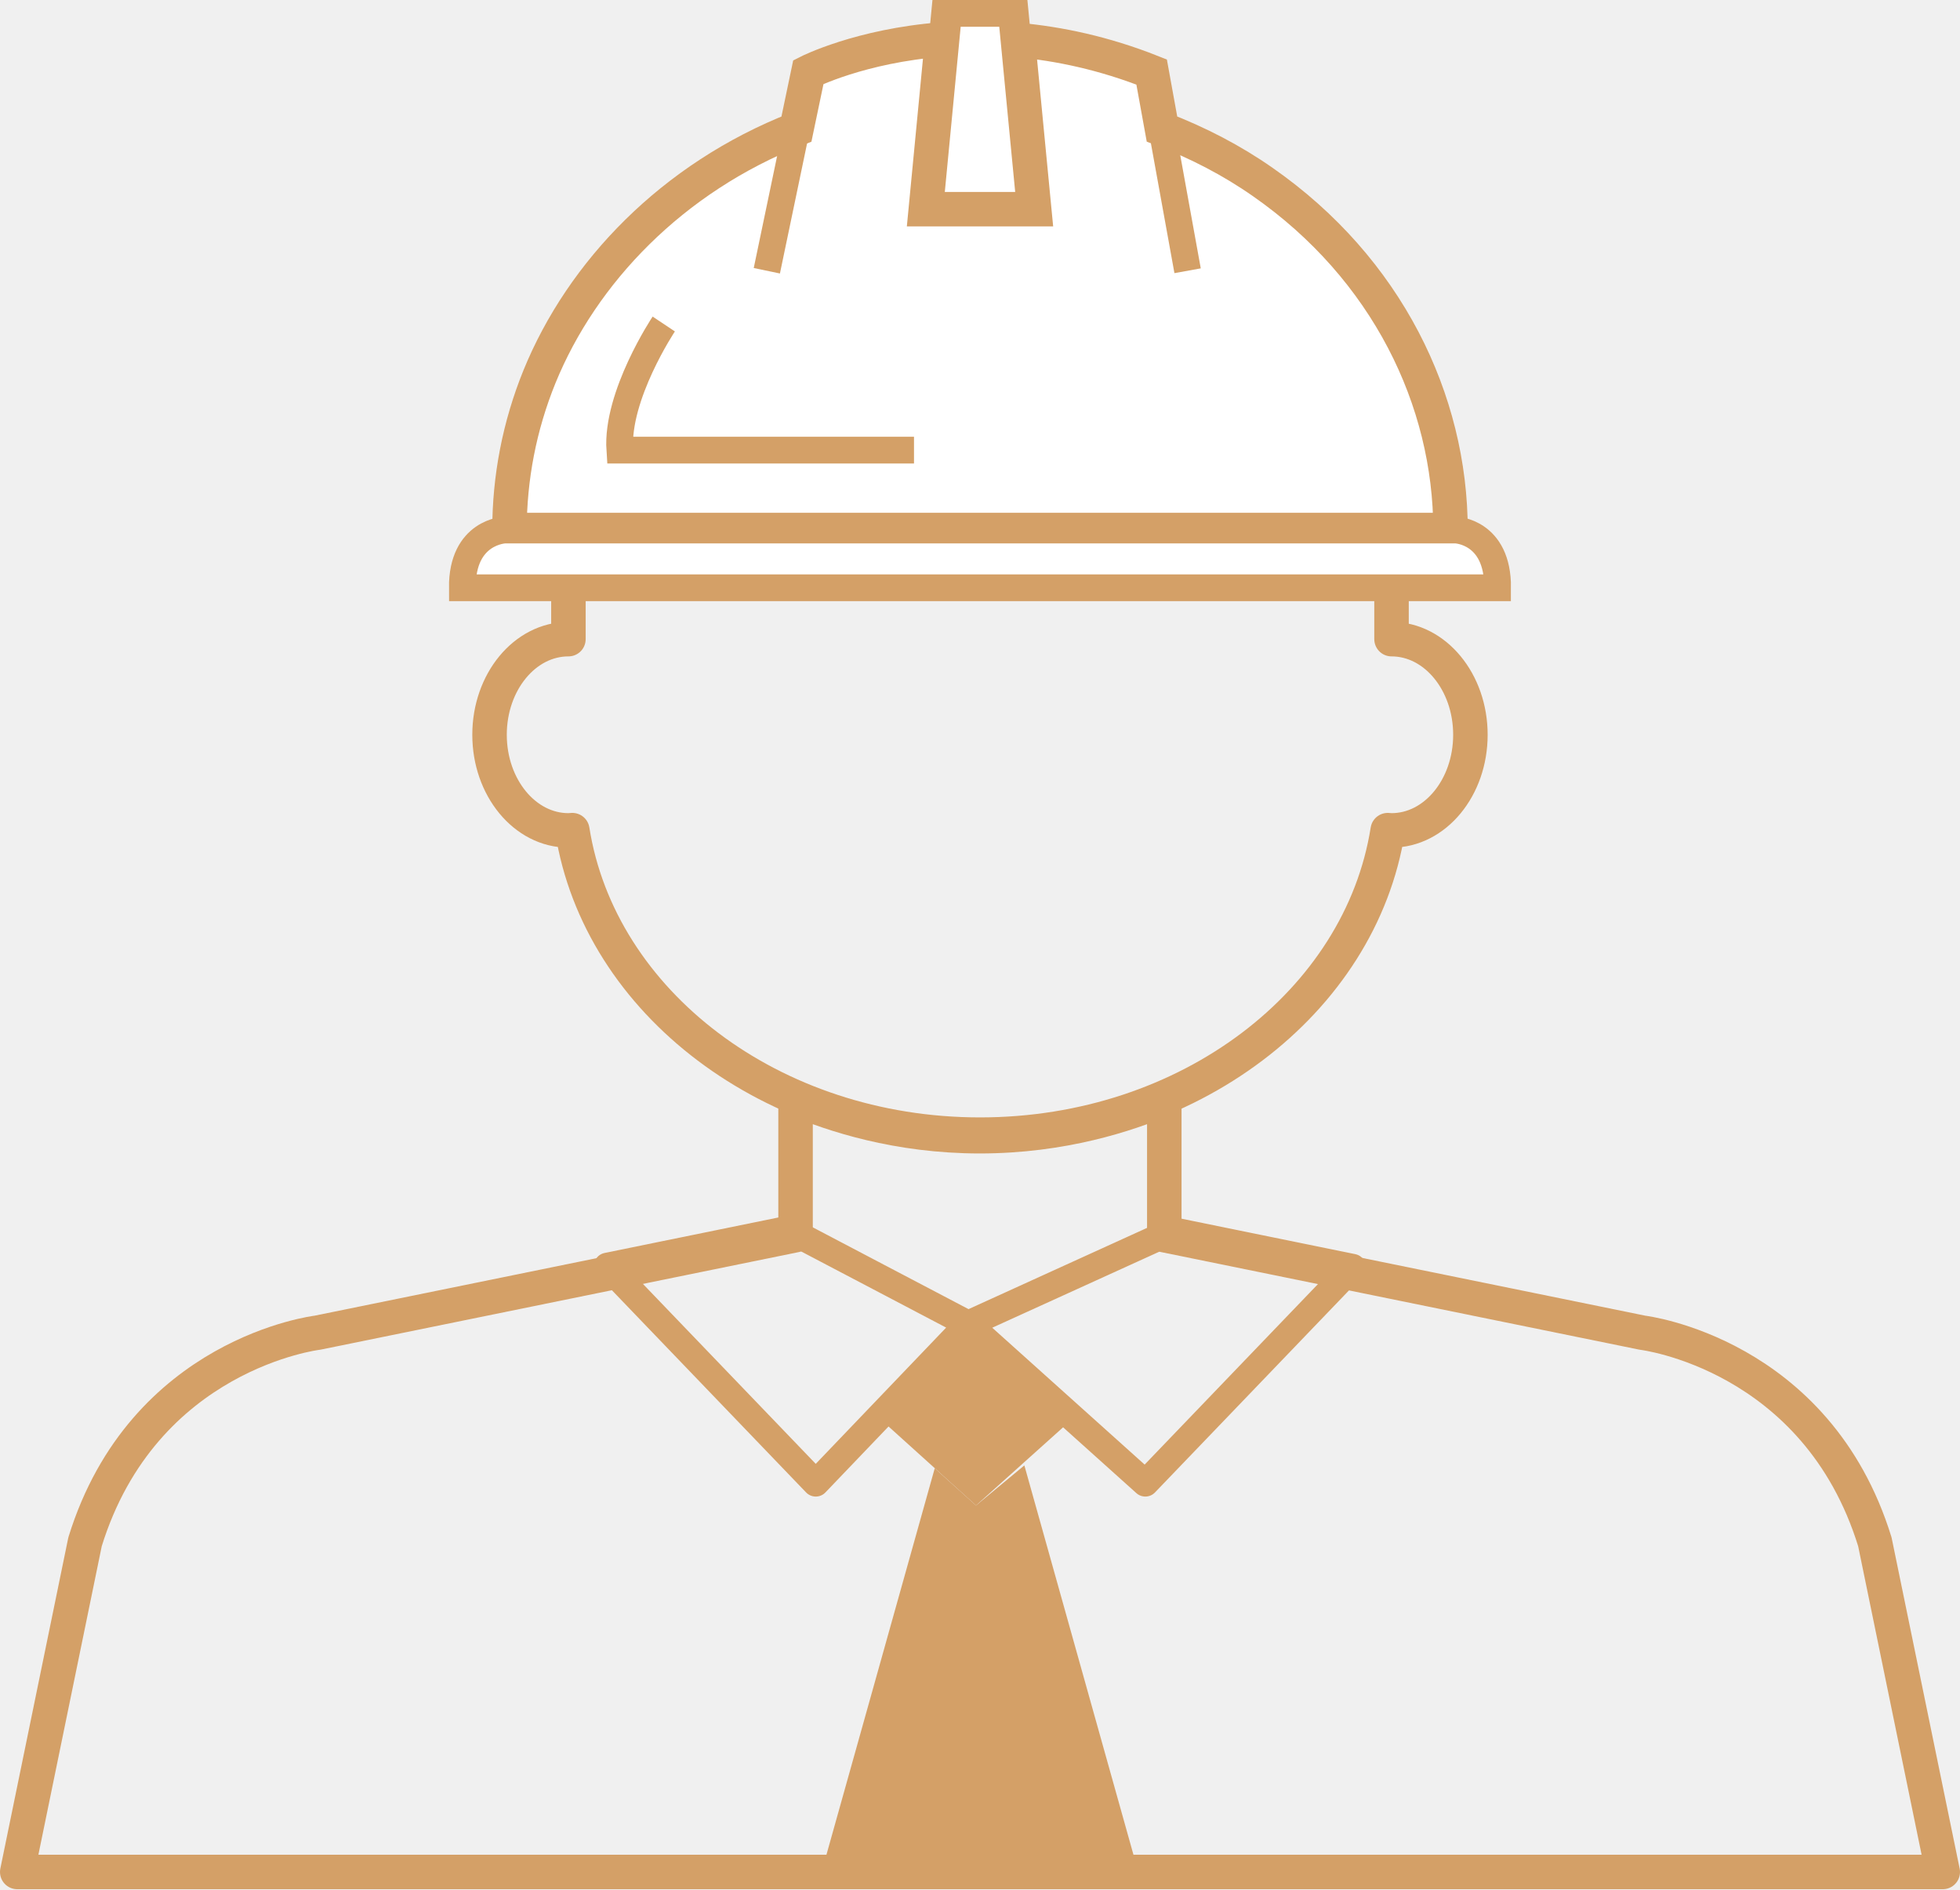
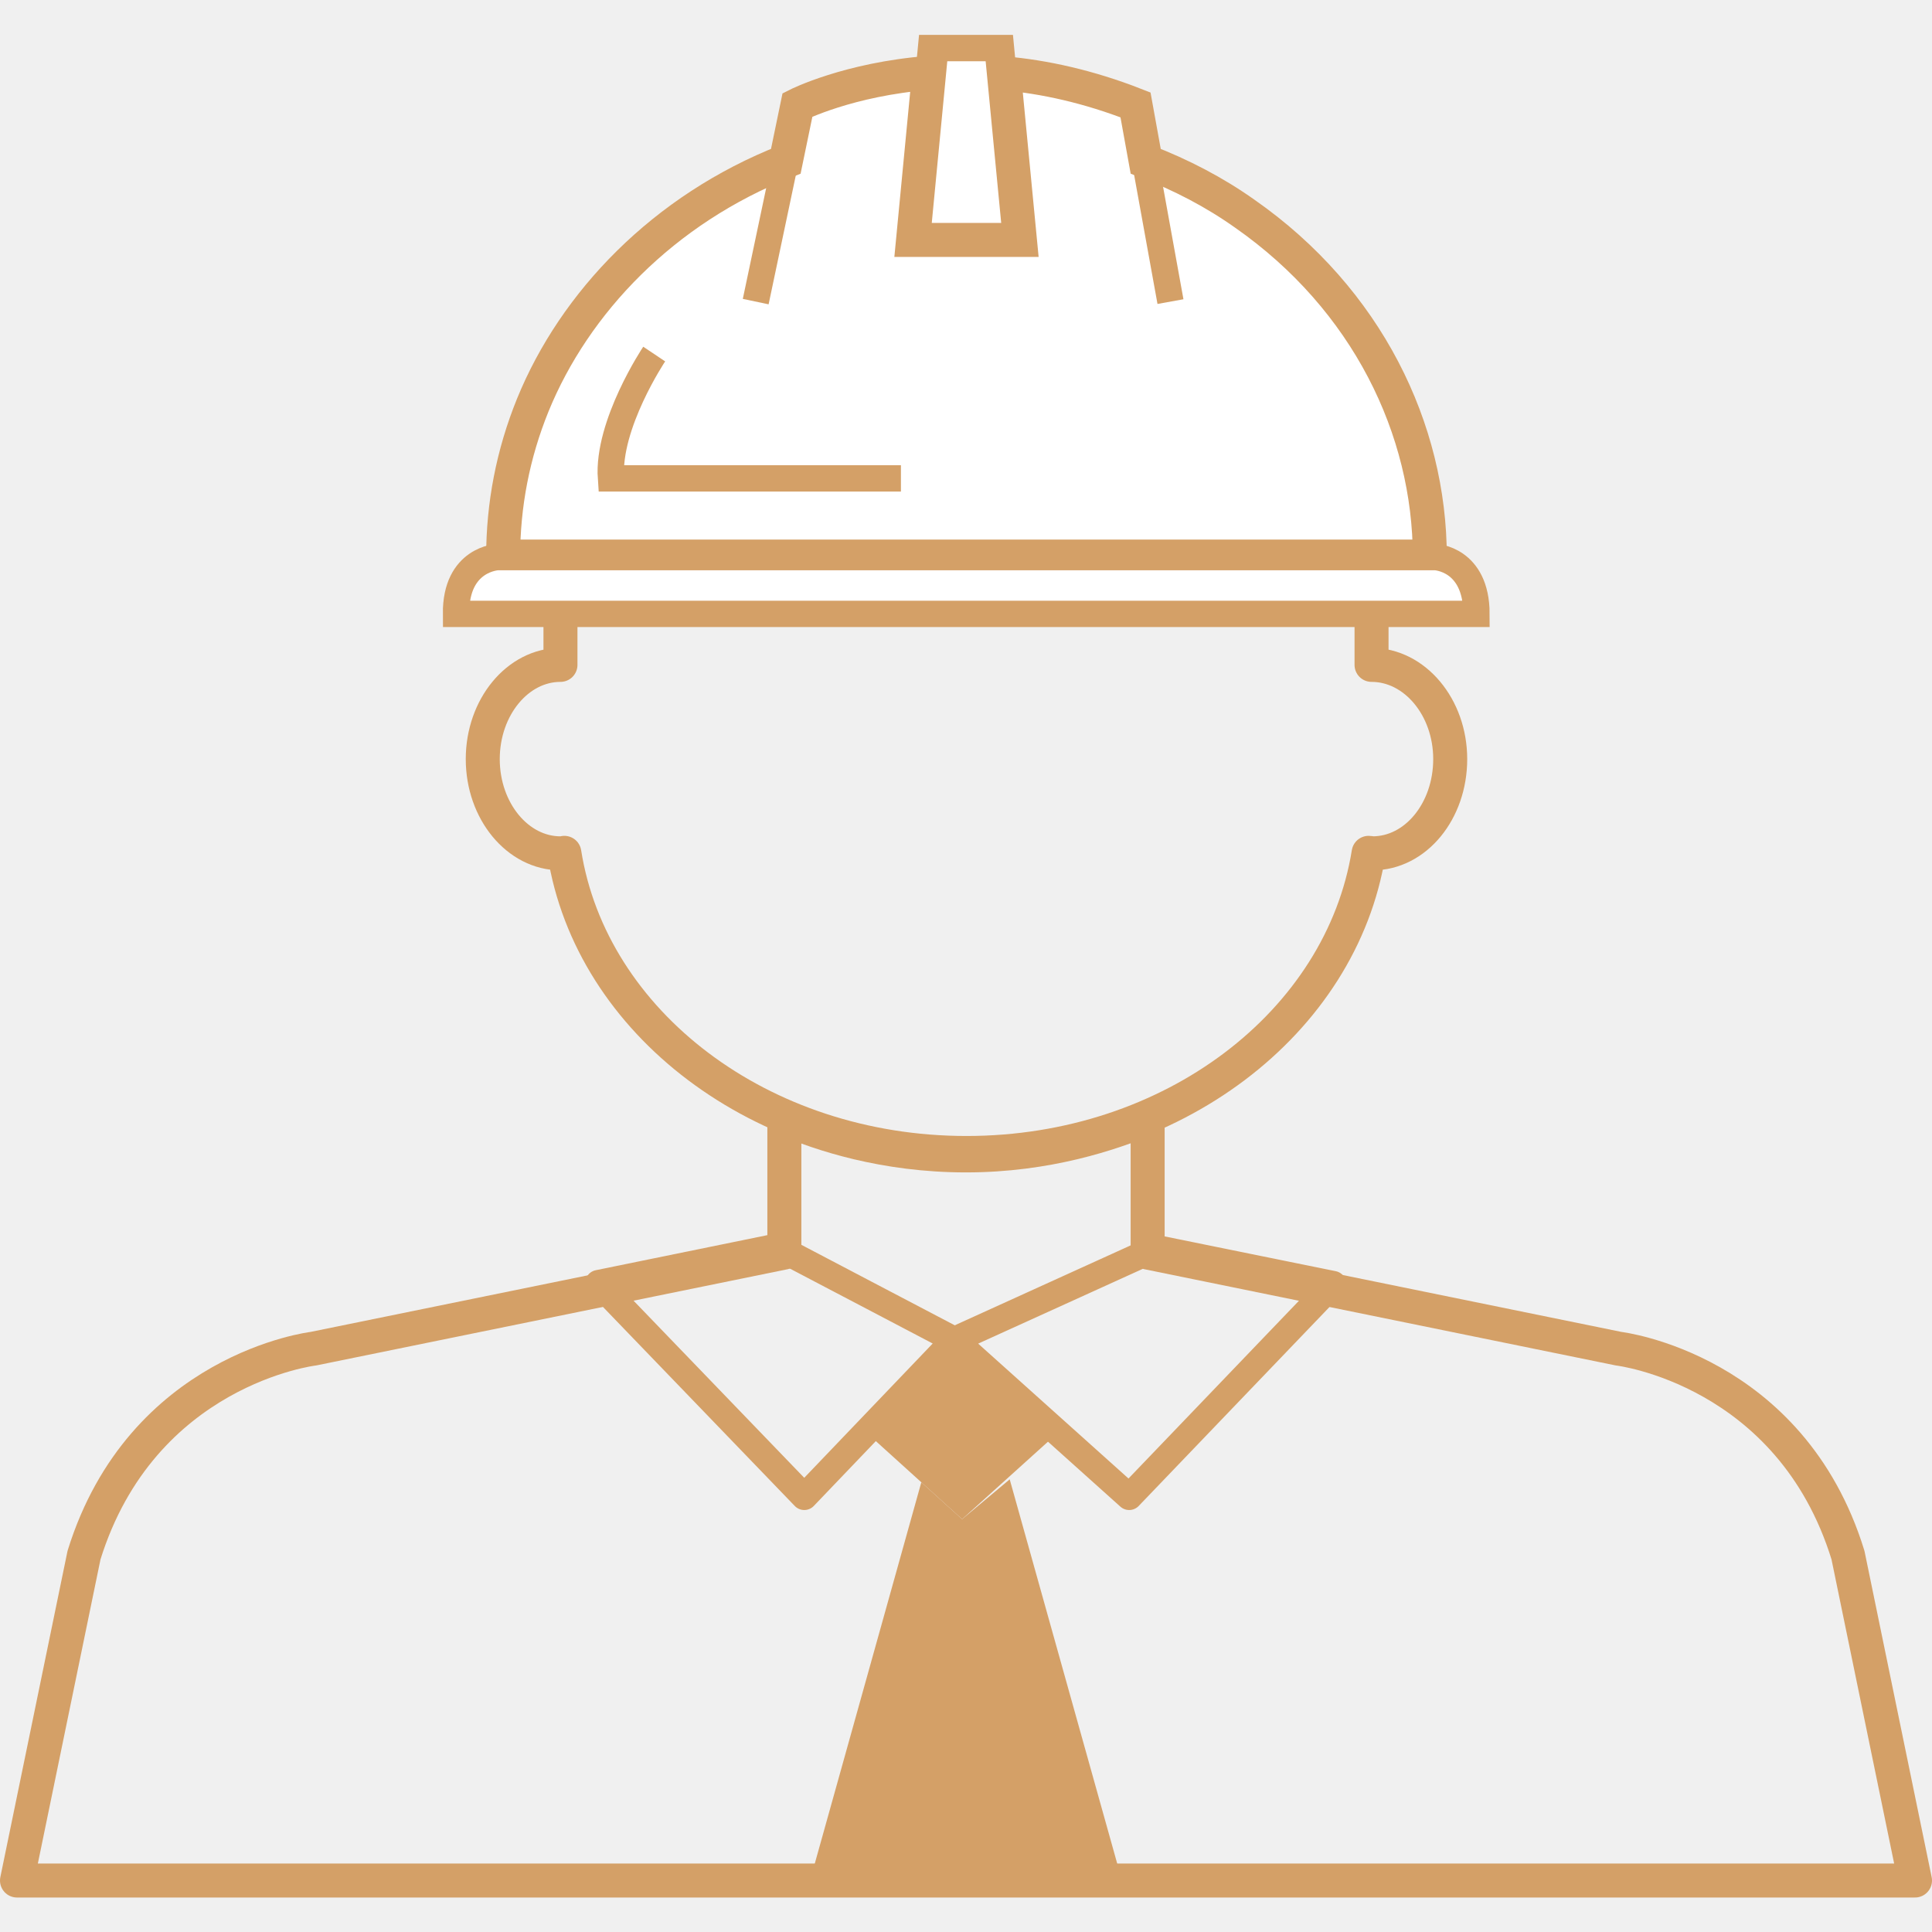
- <svg xmlns="http://www.w3.org/2000/svg" id="Capa_2" data-name="Capa 2" viewBox="0 0 397.81 383.49">
-   <defs>
-     <style>
-       .cls-1 {
-         fill: #d4a067;
-       }
- 
-       .cls-2, .cls-3, .cls-4, .cls-5, .cls-6, .cls-7 {
-         stroke: #d4a067;
-       }
- 
-       .cls-2, .cls-3, .cls-5, .cls-7 {
-         stroke-width: 5.43px;
-       }
- 
-       .cls-2, .cls-4, .cls-5 {
-         fill: #fff;
-       }
- 
-       .cls-2, .cls-6, .cls-7 {
-         stroke-linecap: round;
-         stroke-linejoin: round;
-       }
- 
-       .cls-3, .cls-4, .cls-5 {
-         stroke-miterlimit: 10;
-       }
- 
-       .cls-3, .cls-6, .cls-7 {
-         fill: none;
-       }
- 
-       .cls-4, .cls-6 {
-         stroke-width: 7px;
-       }
-     </style>
-   </defs>
-   <g id="Capa_1-2" data-name="Capa 1">
-     <path class="cls-6" d="m282.43,129.74v-7.83c0-39.44-37.39-71.42-83.52-71.42s-83.54,31.98-83.54,71.42v7.83c-8.85,0-16.01,8.7-16.01,19.41s7.17,19.41,16.01,19.41c.26,0,.52-.04.79-.05,5.5,34.89,40.43,61.81,82.75,61.81s77.24-26.91,82.75-61.81c.26.01.51.05.77.05,8.85,0,16.01-8.69,16.01-19.41s-7.17-19.41-16.01-19.41Z" />
-     <line class="cls-2" x1="161.48" y1="236.9" x2="161.48" y2="250.72" />
-     <path class="cls-2" d="m161.48,223.07v13.82" />
-     <path class="cls-6" d="m161.48,250.72c-32.35,6.6-64.69,13.2-97.04,19.8,0,0-35.35,4.17-47.18,42.45l-13.76,67.02h390.81l-13.78-67.02c-11.82-38.27-47.18-42.45-47.18-42.45l-97.04-19.8v-27.65c-7.47,3.15-20.57,7.56-37.41,7.57-16.84,0-29.96-4.42-37.43-7.57v27.65Z" />
+ <svg xmlns="http://www.w3.org/2000/svg" version="1.1" id="Capa_2_1_" x="0px" y="0px" viewBox="0 0 397.8 397.8" style="enable-background:new 0 0 397.8 397.8;" xml:space="preserve">
+   <style type="text/css">
+ 	.st0{fill:none;stroke:#D4A067;stroke-width:7;stroke-linecap:round;stroke-linejoin:round;}
+ 	.st1{fill:none;stroke:#D4A067;stroke-width:5.43;stroke-linecap:round;stroke-linejoin:round;}
+ 	.st2{fill:#FFFFFF;stroke:#D4A067;stroke-width:5.43;stroke-linecap:round;stroke-linejoin:round;}
+ 	.st3{fill:#D4A067;}
+ 	.st4{fill:#FFFFFF;stroke:#D4A067;stroke-width:5.43;stroke-miterlimit:10;}
+ 	.st5{fill:#FFFFFF;stroke:#D4A067;stroke-width:7;stroke-miterlimit:10;}
+ 	.st6{fill:none;stroke:#D4A067;stroke-width:5.43;stroke-miterlimit:10;}
+ </style>
+   <g id="Capa_1-2">
+     <path class="st0" d="M282.4,136.9v-7.8c0-39.4-37.4-71.4-83.5-71.4s-83.5,32-83.5,71.4v7.8c-8.8,0-16,8.7-16,19.4s7.2,19.4,16,19.4   c0.3,0,0.5,0,0.8-0.1c5.5,34.9,40.4,61.8,82.8,61.8s77.2-26.9,82.8-61.8c0.3,0,0.5,0.1,0.8,0.1c8.9,0,16-8.7,16-19.4   S291.3,136.9,282.4,136.9z" />
+     <line class="st1" x1="161.5" y1="244.1" x2="161.5" y2="257.9" />
+     <path class="st2" d="M161.5,230.2v13.8" />
+     <path class="st0" d="M161.5,257.9c-32.3,6.6-64.7,13.2-97,19.8c0,0-35.3,4.2-47.2,42.5l-13.8,67h390.8l-13.8-67   c-11.8-38.3-47.2-42.5-47.2-42.5l-97-19.8v-27.6c-7.5,3.1-20.6,7.6-37.4,7.6c-16.8,0-30-4.4-37.4-7.6L161.5,257.9L161.5,257.9z" />
    <g>
-       <polygon class="cls-7" points="159.86 249.52 123.25 257 165.57 301.07 196.49 268.76 159.86 249.52" />
-       <polyline class="cls-7" points="233.73 251.81 238.14 249.81 274.54 257.24 232.46 301.07 196.49 268.76 233.73 251.81" />
+       <polygon class="st1" points="159.9,256.7 123.2,264.2 165.6,308.2 196.5,275.9   " />
+       <polyline class="st1" points="233.7,259 238.1,257 274.5,264.4 232.5,308.2 196.5,275.9 233.7,259   " />
    </g>
-     <polygon class="cls-1" points="198.1 268.76 179.19 288.52 198.1 305.59 218.61 287.18 198.1 268.76" />
-     <polygon class="cls-1" points="207.91 297.46 198.1 305.59 189.72 298.04 166.85 379.66 198.91 379.66 230.94 379.66 207.91 297.46" />
-     <polygon class="cls-5" points="209.89 42.46 206.06 2.72 198.91 2.72 191.72 2.72 187.9 42.46 209.89 42.46" />
-     <path class="cls-4" d="m294.4,107.59c0-26.33-12.9-53.09-38.11-70.65-6.23-4.36-13.14-7.95-20.45-10.75l-2.1-11.57c-9.69-3.84-18.85-5.75-27.15-6.5l3.31,34.34h-21.99l3.31-34.45c-16.62,1.27-27.15,6.62-27.15,6.62l-2.42,11.57c-25.21,9.9-43.51,29.08-52.14,50.22-4.09,10.05-6.1,20.61-6.1,31.17h191" />
-     <line class="cls-3" x1="233.73" y1="14.62" x2="241.04" y2="54.96" />
-     <line class="cls-3" x1="155.64" y1="54.96" x2="164.06" y2="14.62" />
-     <path class="cls-3" d="m134.72,65.77s-9.68,14.52-8.92,25.6h59.71" />
-     <path class="cls-5" d="m295.48,107.59H102.45s-8.7.29-8.61,11.72h210.12c.09-11.44-8.48-11.72-8.48-11.72Z" />
+     <polygon class="st3" points="198.1,275.9 179.2,295.7 198.1,312.8 218.6,294.3  " />
+     <polygon class="st3" points="207.9,304.6 198.1,312.8 189.7,305.2 166.9,386.8 198.9,386.8 230.9,386.8  " />
+     <polygon class="st4" points="209.9,49.6 206.1,9.9 198.9,9.9 191.7,9.9 187.9,49.6  " />
+     <path class="st5" d="M294.4,114.7c0-26.3-12.9-53.1-38.1-70.7c-6.2-4.4-13.1-8-20.4-10.8l-2.1-11.6c-9.7-3.8-18.9-5.8-27.1-6.5   l3.3,34.3h-22l3.3-34.4c-16.6,1.3-27.1,6.6-27.1,6.6l-2.4,11.6c-25.2,9.9-43.5,29.1-52.1,50.2c-4.1,10.1-6.1,20.6-6.1,31.2H294.4" />
+     <line class="st6" x1="233.7" y1="21.8" x2="241" y2="62.1" />
+     <line class="st6" x1="155.6" y1="62.1" x2="164.1" y2="21.8" />
+     <path class="st6" d="M134.7,72.9c0,0-9.7,14.5-8.9,25.6h59.7" />
+     <path class="st4" d="M295.5,114.7h-193c0,0-8.7,0.3-8.6,11.7H304C304,115,295.5,114.7,295.5,114.7L295.5,114.7z" />
  </g>
</svg>
